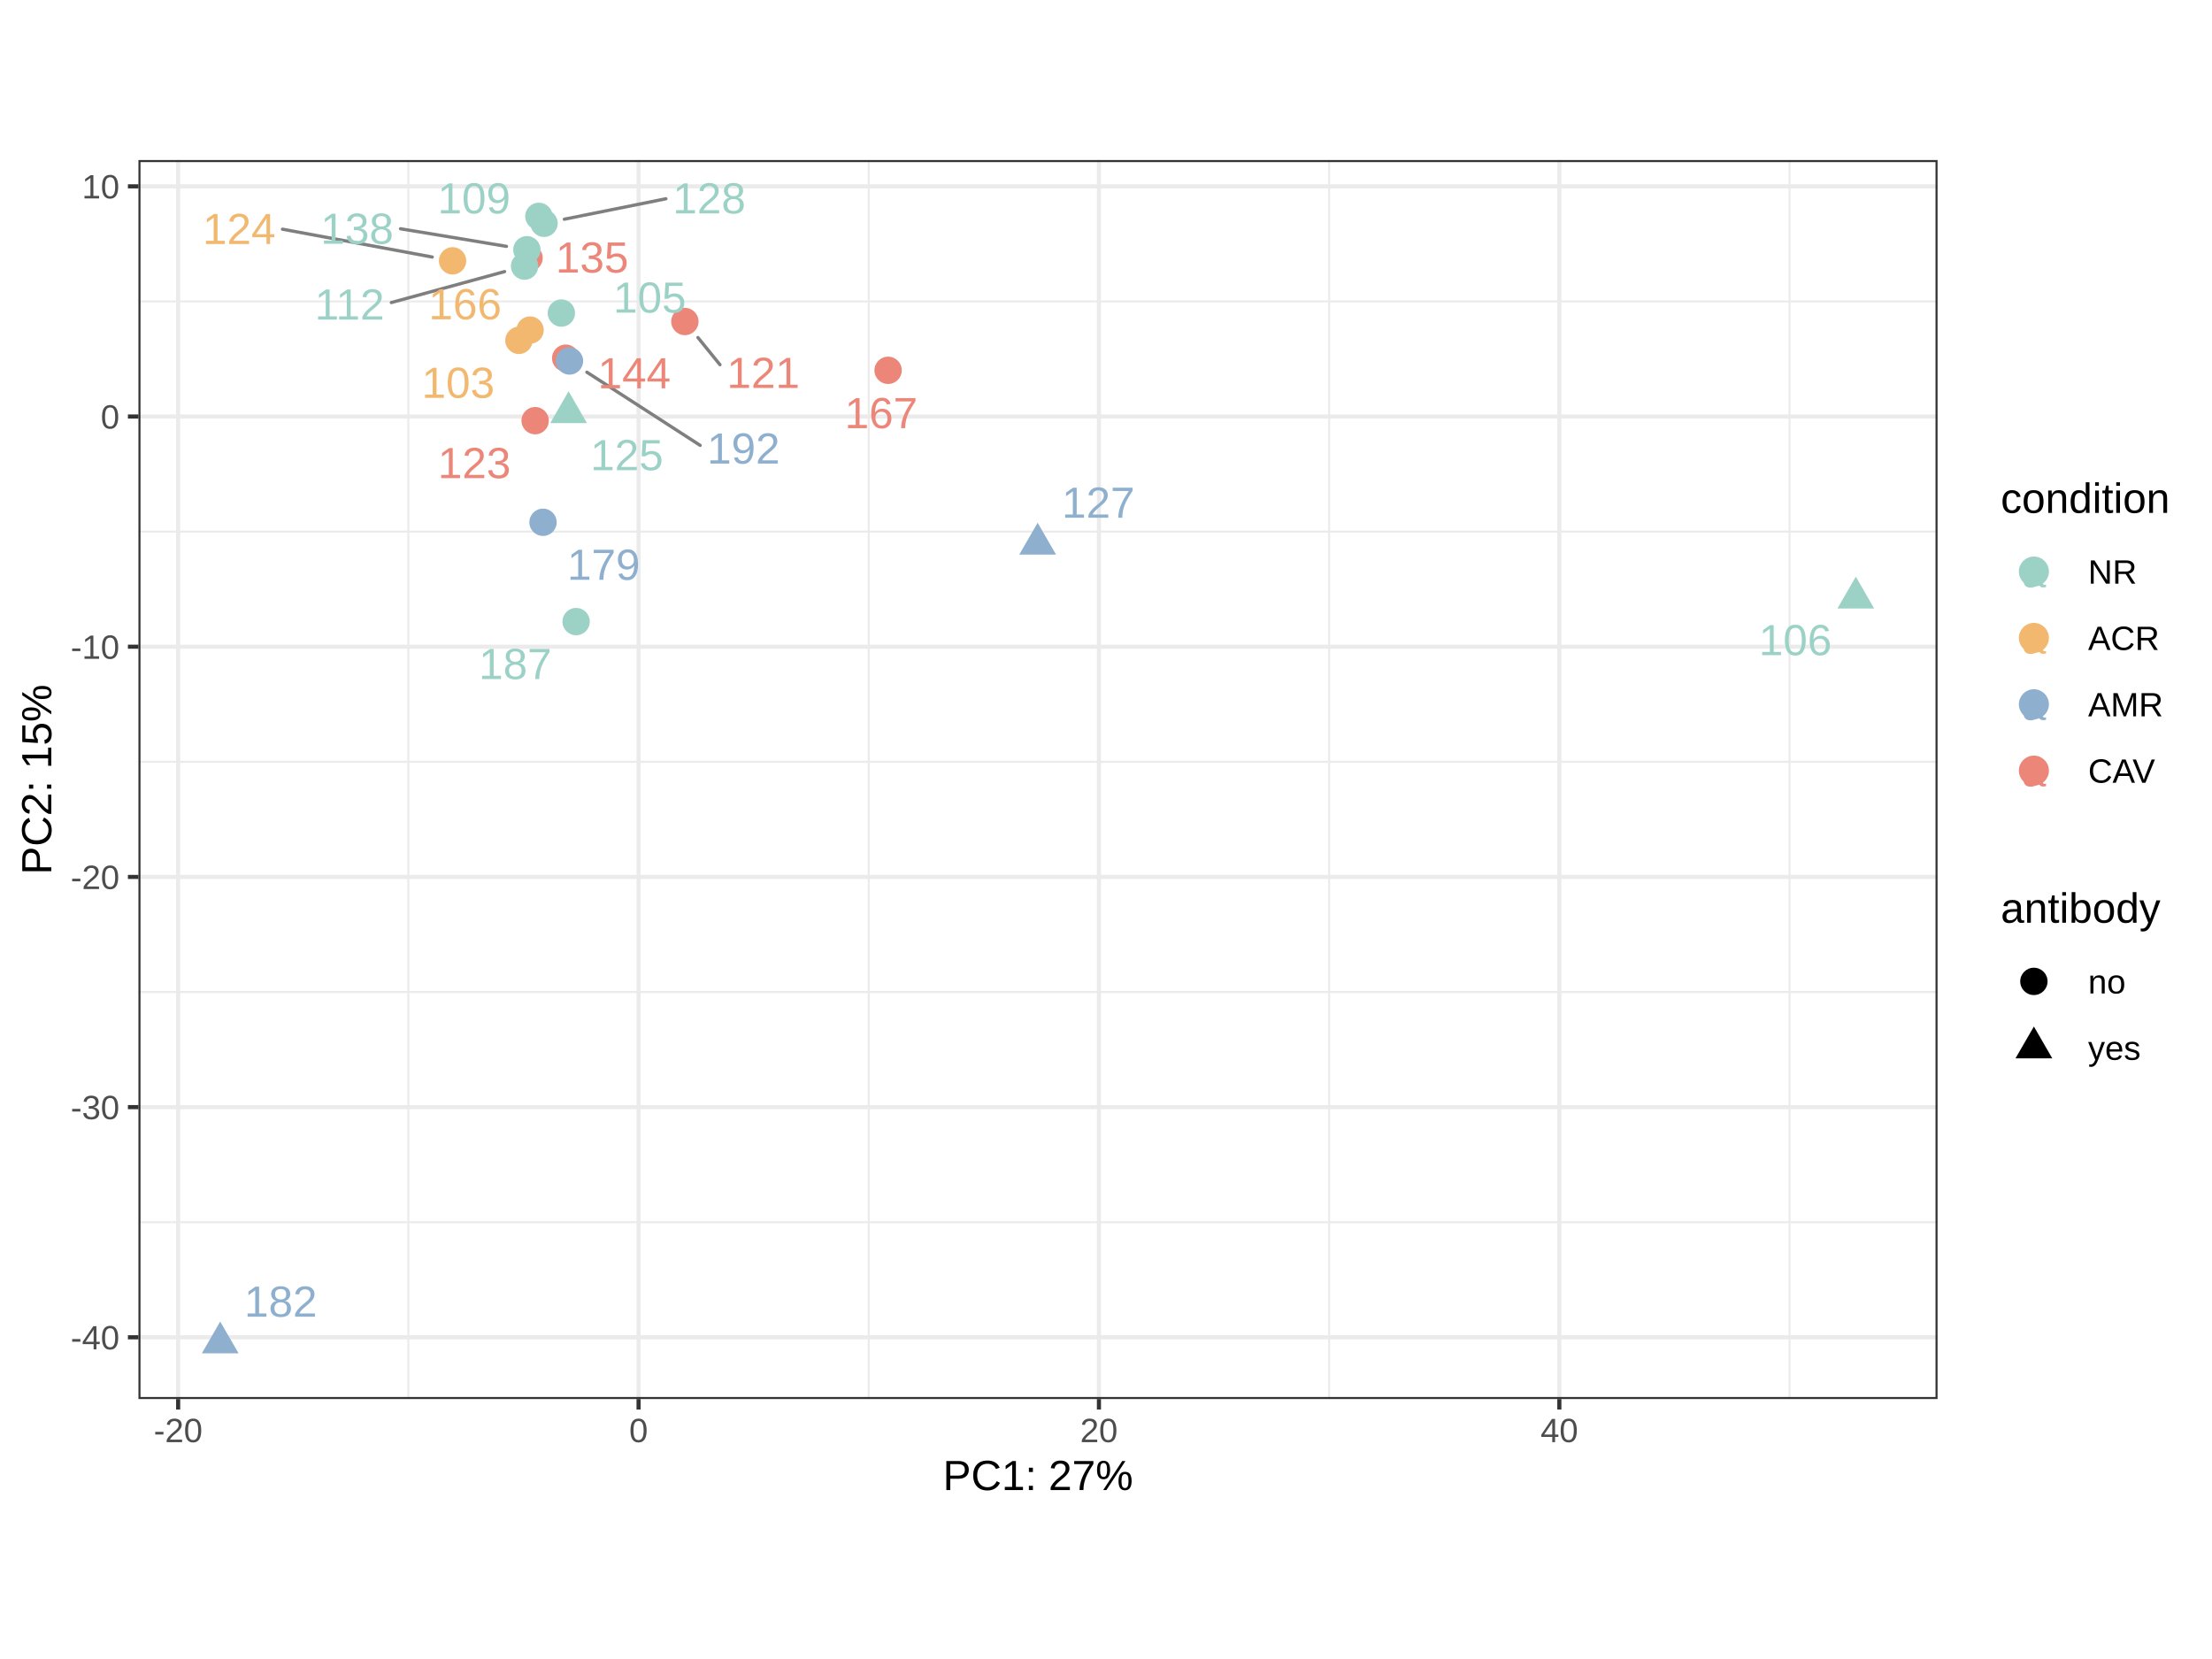
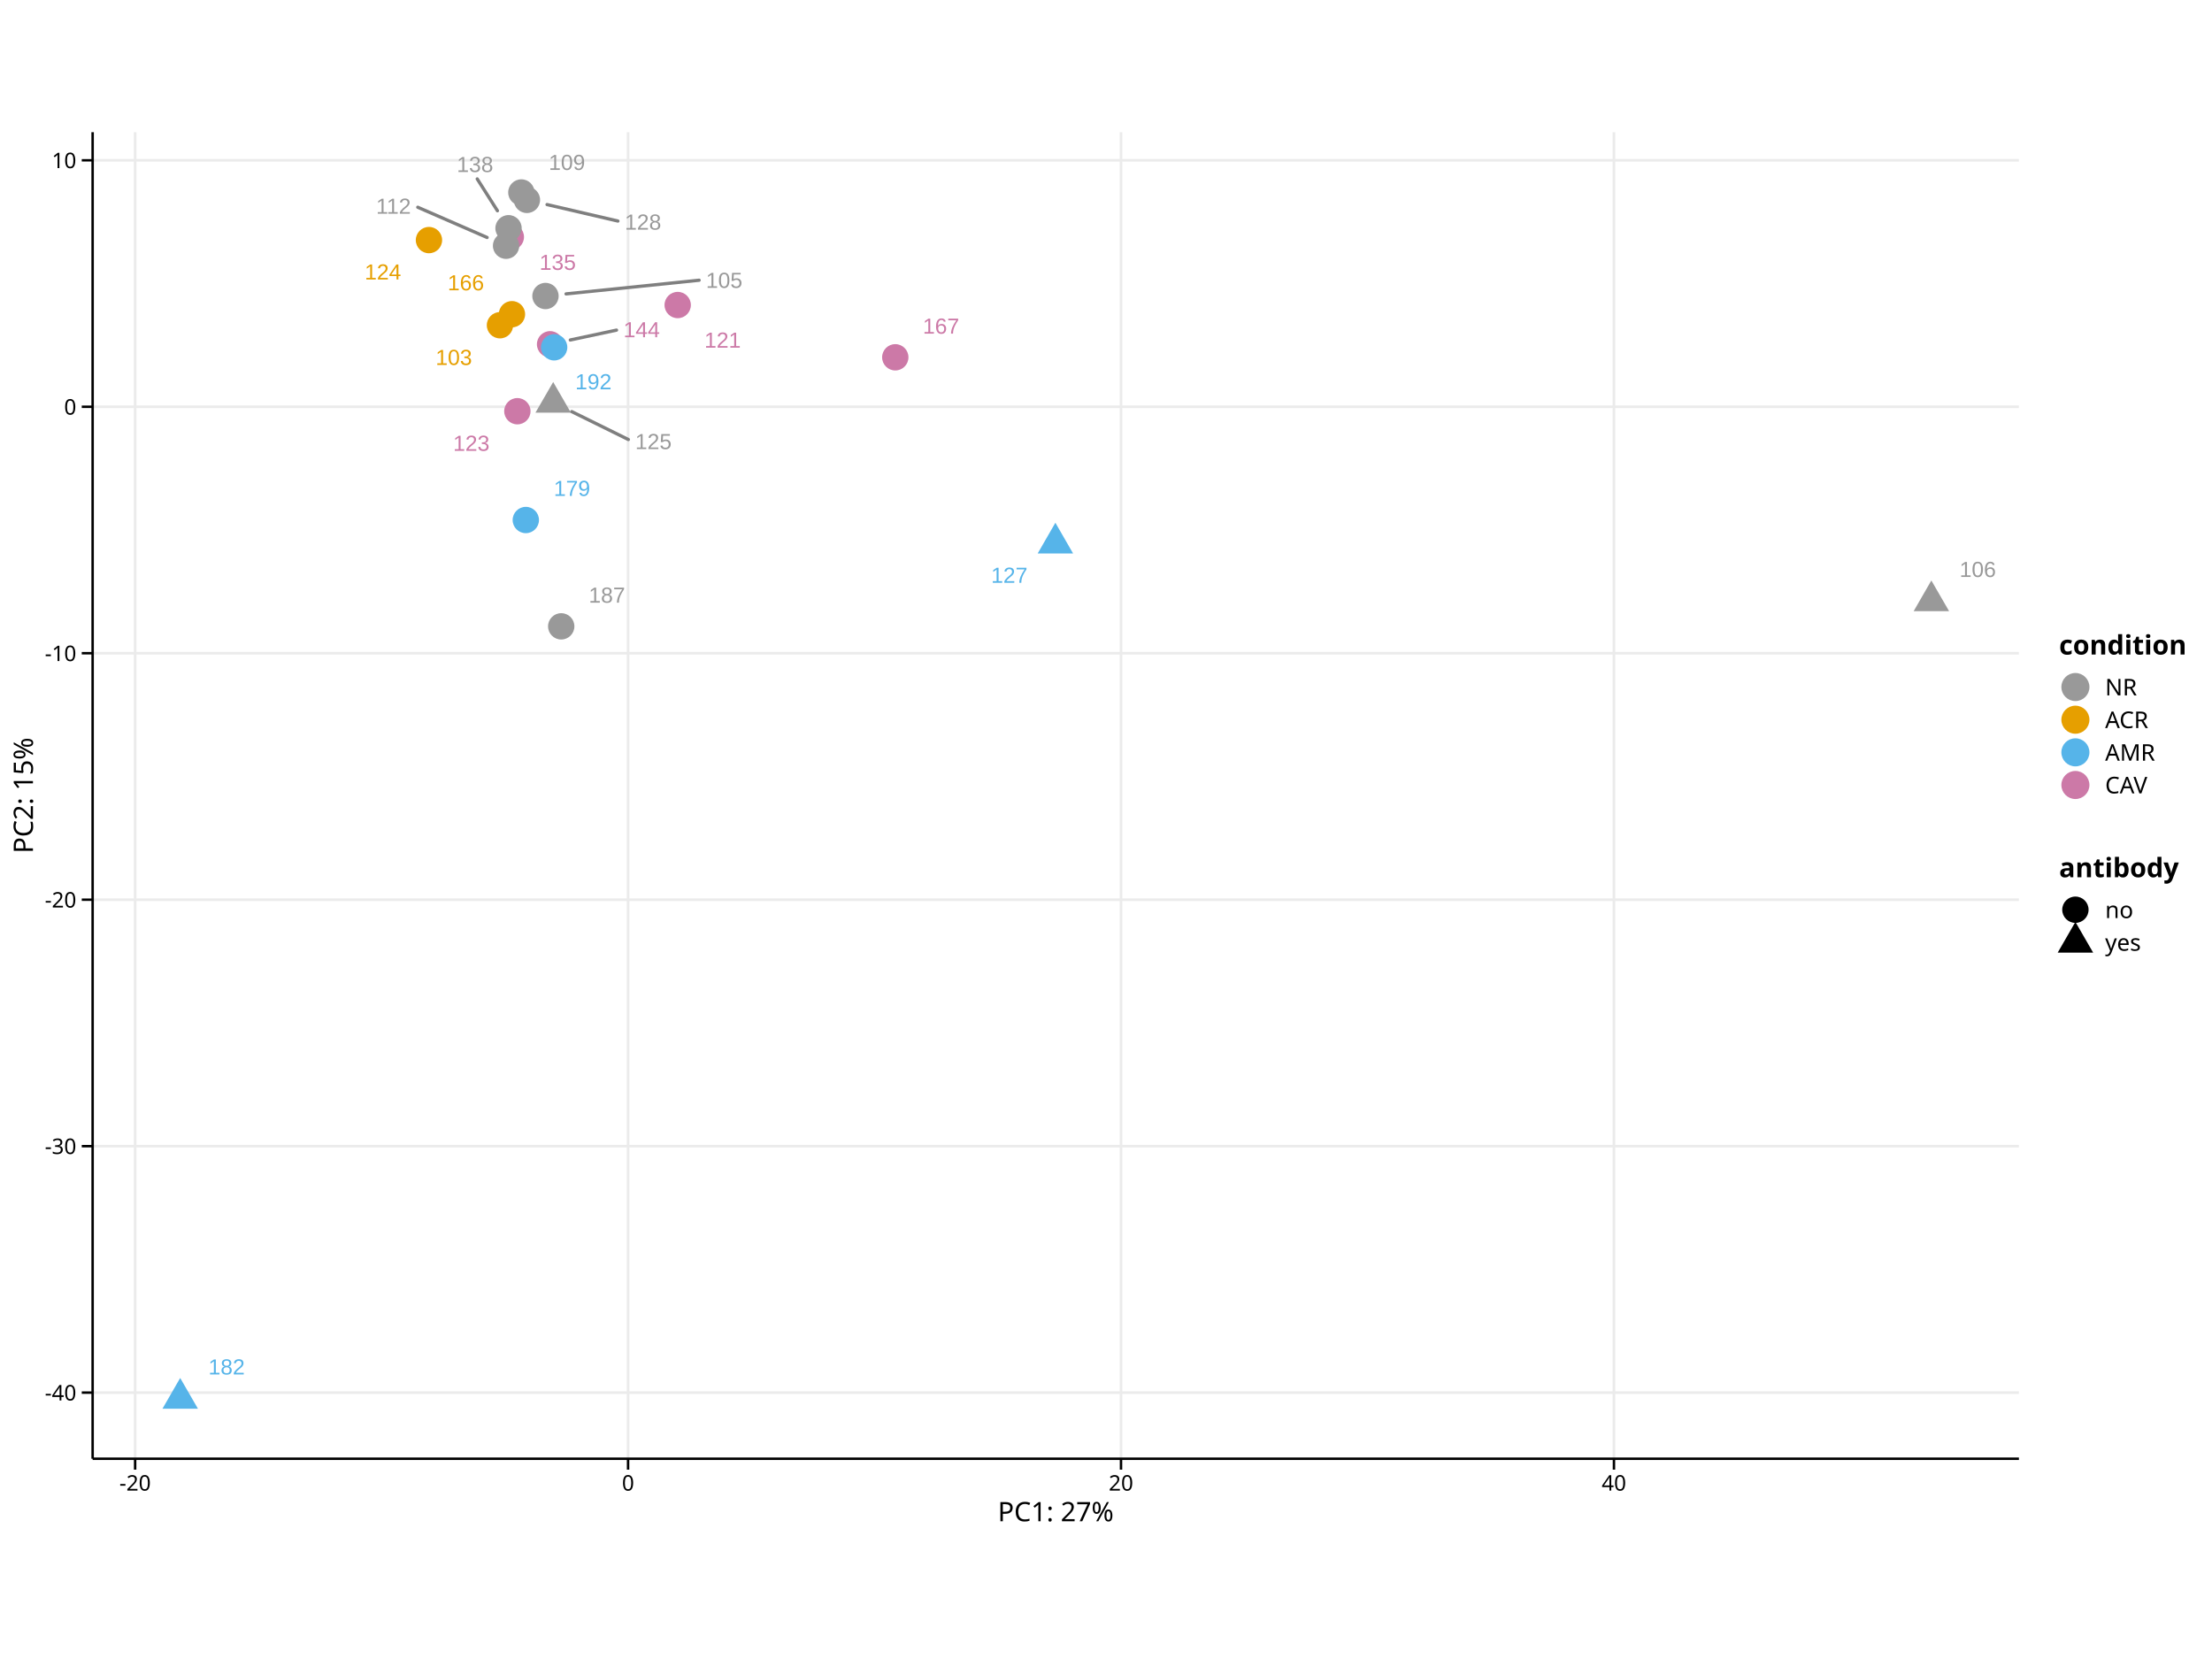
<svg xmlns="http://www.w3.org/2000/svg" width="576.00pt" height="432.00pt" viewBox="0 0 576.00 432.00">
  <g class="svglite">
    <defs>
      <style type="text/css">
    .svglite line, .svglite polyline, .svglite polygon, .svglite path, .svglite rect, .svglite circle {
      fill: none;
      stroke: #000000;
      stroke-linecap: round;
      stroke-linejoin: round;
      stroke-miterlimit: 10.00;
    }
    .svglite text {
      white-space: pre;
    }
    .svglite g.glyphgroup path {
      fill: inherit;
      stroke: none;
    }
  </style>
    </defs>
    <rect width="100%" height="100%" style="stroke: none; fill: #FFFFFF;" />
    <defs>
      <clipPath id="cpMC4wMHw1NzYuMDB8MC4wMHw0MzIuMDA=">
        <rect x="0.00" y="0.00" width="576.00" height="432.00" />
      </clipPath>
    </defs>
    <g clip-path="url(#cpMC4wMHw1NzYuMDB8MC4wMHw0MzIuMDA=)">
</g>
    <defs>
-       <clipPath id="cpMC4wMHw1NzYuMDB8MzYuMTl8Mzk1Ljgx">
-         <rect x="0.00" y="36.19" width="576.00" height="359.61" />
+       <clipPath id="cpMC4wMHw1NzYuMDB8MzAuOTN8NDAxLjA3">
+         <rect x="0.00" y="30.93" width="576.00" height="370.14" />
      </clipPath>
    </defs>
-     <g clip-path="url(#cpMC4wMHw1NzYuMDB8MzYuMTl8Mzk1Ljgx)">
-       <rect x="0.00" y="36.19" width="576.00" height="359.61" style="stroke-width: 1.07; stroke: #FFFFFF; fill: #FFFFFF;" />
+     <g clip-path="url(#cpMC4wMHw1NzYuMDB8MzAuOTN8NDAxLjA3)">
+       <rect x="0.00" y="30.93" width="576.00" height="370.14" style="stroke-width: 0.68; stroke: #FFFFFF; fill: #FFFFFF;" />
    </g>
    <g clip-path="url(#cpMC4wMHw1NzYuMDB8MC4wMHw0MzIuMDA=)">
</g>
    <defs>
-       <clipPath id="cpMzYuMDV8NTA0LjU0fDQxLjY3fDM2NC4zMQ==">
-         <rect x="36.05" y="41.67" width="468.49" height="322.64" />
+       <clipPath id="cpMjQuMTJ8NTI1LjcyfDM0LjQyfDM3OS44NQ==">
+         <rect x="24.12" y="34.42" width="501.60" height="345.44" />
      </clipPath>
    </defs>
-     <g clip-path="url(#cpMzYuMDV8NTA0LjU0fDQxLjY3fDM2NC4zMQ==)">
-       <rect x="36.05" y="41.67" width="468.49" height="322.64" style="stroke-width: 1.07; stroke: none; fill: #FFFFFF;" />
-       <polyline points="36.05,318.26 504.54,318.26 " style="stroke-width: 0.53; stroke: #EBEBEB; stroke-linecap: butt;" />
-       <polyline points="36.05,258.32 504.54,258.32 " style="stroke-width: 0.53; stroke: #EBEBEB; stroke-linecap: butt;" />
-       <polyline points="36.05,198.37 504.54,198.37 " style="stroke-width: 0.53; stroke: #EBEBEB; stroke-linecap: butt;" />
-       <polyline points="36.05,138.43 504.54,138.43 " style="stroke-width: 0.53; stroke: #EBEBEB; stroke-linecap: butt;" />
-       <polyline points="36.05,78.49 504.54,78.49 " style="stroke-width: 0.53; stroke: #EBEBEB; stroke-linecap: butt;" />
-       <polyline points="106.33,364.31 106.33,41.67 " style="stroke-width: 0.53; stroke: #EBEBEB; stroke-linecap: butt;" />
-       <polyline points="226.22,364.31 226.22,41.67 " style="stroke-width: 0.53; stroke: #EBEBEB; stroke-linecap: butt;" />
-       <polyline points="346.11,364.31 346.11,41.67 " style="stroke-width: 0.53; stroke: #EBEBEB; stroke-linecap: butt;" />
-       <polyline points="465.99,364.31 465.99,41.67 " style="stroke-width: 0.53; stroke: #EBEBEB; stroke-linecap: butt;" />
-       <polyline points="36.05,348.23 504.54,348.23 " style="stroke-width: 1.07; stroke: #EBEBEB; stroke-linecap: butt;" />
-       <polyline points="36.05,288.29 504.54,288.29 " style="stroke-width: 1.07; stroke: #EBEBEB; stroke-linecap: butt;" />
-       <polyline points="36.05,228.35 504.54,228.35 " style="stroke-width: 1.07; stroke: #EBEBEB; stroke-linecap: butt;" />
-       <polyline points="36.05,168.40 504.54,168.40 " style="stroke-width: 1.07; stroke: #EBEBEB; stroke-linecap: butt;" />
-       <polyline points="36.05,108.46 504.54,108.46 " style="stroke-width: 1.07; stroke: #EBEBEB; stroke-linecap: butt;" />
-       <polyline points="36.05,48.52 504.54,48.52 " style="stroke-width: 1.07; stroke: #EBEBEB; stroke-linecap: butt;" />
-       <polyline points="46.39,364.31 46.39,41.67 " style="stroke-width: 1.07; stroke: #EBEBEB; stroke-linecap: butt;" />
-       <polyline points="166.28,364.31 166.28,41.67 " style="stroke-width: 1.07; stroke: #EBEBEB; stroke-linecap: butt;" />
-       <polyline points="286.16,364.31 286.16,41.67 " style="stroke-width: 1.07; stroke: #EBEBEB; stroke-linecap: butt;" />
-       <polyline points="406.05,364.31 406.05,41.67 " style="stroke-width: 1.07; stroke: #EBEBEB; stroke-linecap: butt;" />
-       <circle cx="146.18" cy="81.52" r="3.56" style="stroke-width: 0.71; stroke: none; fill: #9CD2C6;" />
-       <circle cx="138.03" cy="85.95" r="3.56" style="stroke-width: 0.71; stroke: none; fill: #F2B870;" />
-       <circle cx="147.31" cy="93.27" r="3.56" style="stroke-width: 0.71; stroke: none; fill: #EC8678;" />
-       <circle cx="137.76" cy="67.16" r="3.56" style="stroke-width: 0.71; stroke: none; fill: #EC8678;" />
-       <circle cx="141.67" cy="58.15" r="3.56" style="stroke-width: 0.71; stroke: none; fill: #9CD2C6;" />
-       <circle cx="140.32" cy="56.34" r="3.56" style="stroke-width: 0.71; stroke: none; fill: #9CD2C6;" />
-       <circle cx="150.02" cy="161.86" r="3.56" style="stroke-width: 0.71; stroke: none; fill: #9CD2C6;" />
-       <polygon points="148.06,101.88 152.85,110.18 143.27,110.18 " style="stroke-width: 0.71; stroke: none; fill: #9CD2C6;" />
-       <circle cx="117.85" cy="67.92" r="3.56" style="stroke-width: 0.71; stroke: none; fill: #F2B870;" />
-       <circle cx="135.12" cy="88.63" r="3.56" style="stroke-width: 0.71; stroke: none; fill: #F2B870;" />
-       <circle cx="139.35" cy="109.54" r="3.56" style="stroke-width: 0.71; stroke: none; fill: #EC8678;" />
-       <circle cx="148.29" cy="94.00" r="3.56" style="stroke-width: 0.71; stroke: none; fill: #8EB0CE;" />
-       <circle cx="231.26" cy="96.43" r="3.56" style="stroke-width: 0.71; stroke: none; fill: #EC8678;" />
-       <circle cx="178.34" cy="83.72" r="3.56" style="stroke-width: 0.71; stroke: none; fill: #EC8678;" />
-       <polygon points="57.34,344.12 62.13,352.41 52.56,352.41 " style="stroke-width: 0.71; stroke: none; fill: #8EB0CE;" />
-       <circle cx="141.40" cy="136.00" r="3.56" style="stroke-width: 0.71; stroke: none; fill: #8EB0CE;" />
-       <circle cx="136.60" cy="69.30" r="3.56" style="stroke-width: 0.71; stroke: none; fill: #9CD2C6;" />
-       <polygon points="483.25,150.15 488.03,158.45 478.46,158.45 " style="stroke-width: 0.71; stroke: none; fill: #9CD2C6;" />
-       <circle cx="137.20" cy="65.03" r="3.56" style="stroke-width: 0.71; stroke: none; fill: #9CD2C6;" />
-       <polygon points="270.20,136.12 274.99,144.41 265.41,144.41 " style="stroke-width: 0.71; stroke: none; fill: #8EB0CE;" />
-       <line x1="173.40" y1="51.76" x2="146.95" y2="57.08" style="stroke-width: 0.85; stroke: #7F7F7F;" />
-       <line x1="73.56" y1="59.68" x2="112.55" y2="66.93" style="stroke-width: 0.85; stroke: #7F7F7F;" />
-       <line x1="182.32" y1="115.97" x2="152.82" y2="96.92" style="stroke-width: 0.85; stroke: #7F7F7F;" />
-       <line x1="187.48" y1="94.97" x2="181.74" y2="87.90" style="stroke-width: 0.85; stroke: #7F7F7F;" />
-       <line x1="101.91" y1="78.78" x2="131.40" y2="70.72" style="stroke-width: 0.85; stroke: #7F7F7F;" />
-       <line x1="104.29" y1="59.57" x2="131.88" y2="64.15" style="stroke-width: 0.85; stroke: #7F7F7F;" />
-       <text x="169.19" y="81.41" text-anchor="middle" style="font-size: 11.38px;fill: #9CD2C6; font-family: &quot;Arial&quot;;" textLength="18.98px" lengthAdjust="spacingAndGlyphs">105</text>
-       <text x="121.12" y="83.15" text-anchor="middle" style="font-size: 11.38px;fill: #F2B870; font-family: &quot;Arial&quot;;" textLength="18.98px" lengthAdjust="spacingAndGlyphs">166</text>
-       <text x="165.16" y="101.12" text-anchor="middle" style="font-size: 11.38px;fill: #EC8678; font-family: &quot;Arial&quot;;" textLength="18.98px" lengthAdjust="spacingAndGlyphs">144</text>
-       <text x="154.18" y="70.98" text-anchor="middle" style="font-size: 11.38px;fill: #EC8678; font-family: &quot;Arial&quot;;" textLength="18.98px" lengthAdjust="spacingAndGlyphs">135</text>
-       <text x="184.69" y="55.58" text-anchor="middle" style="font-size: 11.38px;fill: #9CD2C6; font-family: &quot;Arial&quot;;" textLength="18.98px" lengthAdjust="spacingAndGlyphs">128</text>
-       <text x="123.45" y="55.58" text-anchor="middle" style="font-size: 11.38px;fill: #9CD2C6; font-family: &quot;Arial&quot;;" textLength="18.98px" lengthAdjust="spacingAndGlyphs">109</text>
-       <text x="134.18" y="176.82" text-anchor="middle" style="font-size: 11.38px;fill: #9CD2C6; font-family: &quot;Arial&quot;;" textLength="18.98px" lengthAdjust="spacingAndGlyphs">187</text>
-       <text x="163.24" y="122.44" text-anchor="middle" style="font-size: 11.38px;fill: #9CD2C6; font-family: &quot;Arial&quot;;" textLength="18.98px" lengthAdjust="spacingAndGlyphs">125</text>
-       <text x="62.27" y="63.55" text-anchor="middle" style="font-size: 11.38px;fill: #F2B870; font-family: &quot;Arial&quot;;" textLength="18.98px" lengthAdjust="spacingAndGlyphs">124</text>
-       <text x="119.31" y="103.60" text-anchor="middle" style="font-size: 11.38px;fill: #F2B870; font-family: &quot;Arial&quot;;" textLength="18.98px" lengthAdjust="spacingAndGlyphs">103</text>
-       <text x="123.52" y="124.51" text-anchor="middle" style="font-size: 11.38px;fill: #EC8678; font-family: &quot;Arial&quot;;" textLength="18.98px" lengthAdjust="spacingAndGlyphs">123</text>
-       <text x="193.62" y="120.72" text-anchor="middle" style="font-size: 11.38px;fill: #8EB0CE; font-family: &quot;Arial&quot;;" textLength="18.98px" lengthAdjust="spacingAndGlyphs">192</text>
-       <text x="229.46" y="111.50" text-anchor="middle" style="font-size: 11.38px;fill: #EC8678; font-family: &quot;Arial&quot;;" textLength="18.98px" lengthAdjust="spacingAndGlyphs">167</text>
-       <text x="198.77" y="101.03" text-anchor="middle" style="font-size: 11.38px;fill: #EC8678; font-family: &quot;Arial&quot;;" textLength="18.98px" lengthAdjust="spacingAndGlyphs">121</text>
-       <text x="73.10" y="342.87" text-anchor="middle" style="font-size: 11.38px;fill: #8EB0CE; font-family: &quot;Arial&quot;;" textLength="18.98px" lengthAdjust="spacingAndGlyphs">182</text>
-       <text x="157.20" y="150.98" text-anchor="middle" style="font-size: 11.38px;fill: #8EB0CE; font-family: &quot;Arial&quot;;" textLength="18.98px" lengthAdjust="spacingAndGlyphs">179</text>
-       <text x="91.04" y="83.22" text-anchor="middle" style="font-size: 11.38px;fill: #9CD2C6; font-family: &quot;Arial&quot;;" textLength="18.14px" lengthAdjust="spacingAndGlyphs">112</text>
-       <text x="467.50" y="170.61" text-anchor="middle" style="font-size: 11.38px;fill: #9CD2C6; font-family: &quot;Arial&quot;;" textLength="18.98px" lengthAdjust="spacingAndGlyphs">106</text>
-       <text x="93.00" y="63.48" text-anchor="middle" style="font-size: 11.38px;fill: #9CD2C6; font-family: &quot;Arial&quot;;" textLength="18.98px" lengthAdjust="spacingAndGlyphs">138</text>
-       <text x="286.00" y="134.82" text-anchor="middle" style="font-size: 11.38px;fill: #8EB0CE; font-family: &quot;Arial&quot;;" textLength="18.98px" lengthAdjust="spacingAndGlyphs">127</text>
-       <rect x="36.05" y="41.67" width="468.49" height="322.64" style="stroke-width: 1.07; stroke: #333333;" />
+     <g clip-path="url(#cpMjQuMTJ8NTI1LjcyfDM0LjQyfDM3OS44NQ==)">
+       <rect x="24.12" y="34.42" width="501.60" height="345.44" style="stroke-width: 0.68; stroke: none; fill: #FFFFFF;" />
+       <polyline points="24.12,362.64 525.72,362.64 " style="stroke-width: 0.68; stroke: #EBEBEB; stroke-linecap: butt;" />
+       <polyline points="24.12,298.46 525.72,298.46 " style="stroke-width: 0.68; stroke: #EBEBEB; stroke-linecap: butt;" />
+       <polyline points="24.12,234.28 525.72,234.28 " style="stroke-width: 0.68; stroke: #EBEBEB; stroke-linecap: butt;" />
+       <polyline points="24.12,170.10 525.72,170.10 " style="stroke-width: 0.68; stroke: #EBEBEB; stroke-linecap: butt;" />
+       <polyline points="24.12,105.92 525.72,105.92 " style="stroke-width: 0.68; stroke: #EBEBEB; stroke-linecap: butt;" />
+       <polyline points="24.12,41.74 525.72,41.74 " style="stroke-width: 0.68; stroke: #EBEBEB; stroke-linecap: butt;" />
+       <polyline points="35.19,379.85 35.19,34.42 " style="stroke-width: 0.68; stroke: #EBEBEB; stroke-linecap: butt;" />
+       <polyline points="163.55,379.85 163.55,34.42 " style="stroke-width: 0.68; stroke: #EBEBEB; stroke-linecap: butt;" />
+       <polyline points="291.91,379.85 291.91,34.42 " style="stroke-width: 0.68; stroke: #EBEBEB; stroke-linecap: butt;" />
+       <polyline points="420.27,379.85 420.27,34.42 " style="stroke-width: 0.68; stroke: #EBEBEB; stroke-linecap: butt;" />
+       <circle cx="142.04" cy="77.08" r="3.43" style="stroke-width: 0.45; stroke: none; fill: #999999;" />
+       <circle cx="133.31" cy="81.82" r="3.43" style="stroke-width: 0.45; stroke: none; fill: #E69F00;" />
+       <circle cx="143.24" cy="89.65" r="3.43" style="stroke-width: 0.45; stroke: none; fill: #CC79A7;" />
+       <circle cx="133.02" cy="61.71" r="3.43" style="stroke-width: 0.45; stroke: none; fill: #CC79A7;" />
+       <circle cx="137.21" cy="52.05" r="3.43" style="stroke-width: 0.45; stroke: none; fill: #999999;" />
+       <circle cx="135.76" cy="50.12" r="3.43" style="stroke-width: 0.45; stroke: none; fill: #999999;" />
+       <circle cx="146.14" cy="163.10" r="3.43" style="stroke-width: 0.45; stroke: none; fill: #999999;" />
+       <polygon points="144.05,99.47 148.66,107.46 139.43,107.46 " style="stroke-width: 0.45; stroke: none; fill: #999999;" />
+       <circle cx="111.70" cy="62.52" r="3.43" style="stroke-width: 0.45; stroke: none; fill: #E69F00;" />
+       <circle cx="130.19" cy="84.69" r="3.43" style="stroke-width: 0.45; stroke: none; fill: #E69F00;" />
+       <circle cx="134.72" cy="107.08" r="3.43" style="stroke-width: 0.45; stroke: none; fill: #CC79A7;" />
+       <circle cx="144.30" cy="90.44" r="3.43" style="stroke-width: 0.45; stroke: none; fill: #56B4E9;" />
+       <circle cx="233.13" cy="93.04" r="3.43" style="stroke-width: 0.45; stroke: none; fill: #CC79A7;" />
+       <circle cx="176.47" cy="79.43" r="3.43" style="stroke-width: 0.45; stroke: none; fill: #CC79A7;" />
+       <polygon points="46.92,358.82 51.54,366.82 42.31,366.82 " style="stroke-width: 0.45; stroke: none; fill: #56B4E9;" />
+       <circle cx="136.92" cy="135.41" r="3.43" style="stroke-width: 0.45; stroke: none; fill: #56B4E9;" />
+       <circle cx="131.78" cy="63.99" r="3.43" style="stroke-width: 0.45; stroke: none; fill: #999999;" />
+       <polygon points="502.92,151.15 507.54,159.15 498.31,159.15 " style="stroke-width: 0.45; stroke: none; fill: #999999;" />
+       <circle cx="132.42" cy="59.43" r="3.43" style="stroke-width: 0.45; stroke: none; fill: #999999;" />
+       <polygon points="274.82,136.12 279.43,144.12 270.21,144.12 " style="stroke-width: 0.45; stroke: none; fill: #56B4E9;" />
+       <line x1="182.05" y1="72.97" x2="147.40" y2="76.53" style="stroke-width: 0.85; stroke: #7F7F7F;" />
+       <line x1="160.54" y1="85.96" x2="148.51" y2="88.53" style="stroke-width: 0.85; stroke: #7F7F7F;" />
+       <line x1="160.90" y1="57.56" x2="142.45" y2="53.27" style="stroke-width: 0.85; stroke: #7F7F7F;" />
+       <line x1="163.62" y1="114.45" x2="148.88" y2="107.18" style="stroke-width: 0.85; stroke: #7F7F7F;" />
+       <line x1="108.79" y1="53.97" x2="126.84" y2="61.84" style="stroke-width: 0.85; stroke: #7F7F7F;" />
+       <line x1="124.27" y1="46.59" x2="129.53" y2="54.88" style="stroke-width: 0.85; stroke: #7F7F7F;" />
+       <text x="188.58" y="74.96" text-anchor="middle" style="font-size: 5.69px;fill: #999999; font-family: &quot;Arial&quot;;" textLength="9.47px" lengthAdjust="spacingAndGlyphs">105</text>
+       <text x="121.31" y="75.59" text-anchor="middle" style="font-size: 5.69px;fill: #E69F00; font-family: &quot;Arial&quot;;" textLength="9.47px" lengthAdjust="spacingAndGlyphs">166</text>
+       <text x="167.08" y="87.81" text-anchor="middle" style="font-size: 5.69px;fill: #CC79A7; font-family: &quot;Arial&quot;;" textLength="9.47px" lengthAdjust="spacingAndGlyphs">144</text>
+       <text x="145.22" y="70.27" text-anchor="middle" style="font-size: 5.69px;fill: #CC79A7; font-family: &quot;Arial&quot;;" textLength="9.47px" lengthAdjust="spacingAndGlyphs">135</text>
+       <text x="167.43" y="59.79" text-anchor="middle" style="font-size: 5.69px;fill: #999999; font-family: &quot;Arial&quot;;" textLength="9.47px" lengthAdjust="spacingAndGlyphs">128</text>
+       <text x="147.63" y="44.25" text-anchor="middle" style="font-size: 5.69px;fill: #999999; font-family: &quot;Arial&quot;;" textLength="9.47px" lengthAdjust="spacingAndGlyphs">109</text>
+       <text x="158.05" y="156.93" text-anchor="middle" style="font-size: 5.69px;fill: #999999; font-family: &quot;Arial&quot;;" textLength="9.47px" lengthAdjust="spacingAndGlyphs">187</text>
+       <text x="170.15" y="116.94" text-anchor="middle" style="font-size: 5.69px;fill: #999999; font-family: &quot;Arial&quot;;" textLength="9.47px" lengthAdjust="spacingAndGlyphs">125</text>
+       <text x="99.71" y="72.78" text-anchor="middle" style="font-size: 5.69px;fill: #E69F00; font-family: &quot;Arial&quot;;" textLength="9.47px" lengthAdjust="spacingAndGlyphs">124</text>
+       <text x="118.18" y="95.03" text-anchor="middle" style="font-size: 5.69px;fill: #E69F00; font-family: &quot;Arial&quot;;" textLength="9.47px" lengthAdjust="spacingAndGlyphs">103</text>
+       <text x="122.74" y="117.39" text-anchor="middle" style="font-size: 5.69px;fill: #CC79A7; font-family: &quot;Arial&quot;;" textLength="9.47px" lengthAdjust="spacingAndGlyphs">123</text>
+       <text x="154.53" y="101.37" text-anchor="middle" style="font-size: 5.69px;fill: #56B4E9; font-family: &quot;Arial&quot;;" textLength="9.47px" lengthAdjust="spacingAndGlyphs">192</text>
+       <text x="245.05" y="86.88" text-anchor="middle" style="font-size: 5.69px;fill: #CC79A7; font-family: &quot;Arial&quot;;" textLength="9.47px" lengthAdjust="spacingAndGlyphs">167</text>
+       <text x="188.17" y="90.53" text-anchor="middle" style="font-size: 5.69px;fill: #CC79A7; font-family: &quot;Arial&quot;;" textLength="9.47px" lengthAdjust="spacingAndGlyphs">121</text>
+       <text x="59.01" y="357.90" text-anchor="middle" style="font-size: 5.69px;fill: #56B4E9; font-family: &quot;Arial&quot;;" textLength="9.47px" lengthAdjust="spacingAndGlyphs">182</text>
+       <text x="148.95" y="129.13" text-anchor="middle" style="font-size: 5.69px;fill: #56B4E9; font-family: &quot;Arial&quot;;" textLength="9.47px" lengthAdjust="spacingAndGlyphs">179</text>
+       <text x="102.47" y="55.65" text-anchor="middle" style="font-size: 5.69px;fill: #999999; font-family: &quot;Arial&quot;;" textLength="9.05px" lengthAdjust="spacingAndGlyphs">112</text>
+       <text x="515.00" y="150.24" text-anchor="middle" style="font-size: 5.69px;fill: #999999; font-family: &quot;Arial&quot;;" textLength="9.47px" lengthAdjust="spacingAndGlyphs">106</text>
+       <text x="123.70" y="44.79" text-anchor="middle" style="font-size: 5.69px;fill: #999999; font-family: &quot;Arial&quot;;" textLength="9.47px" lengthAdjust="spacingAndGlyphs">138</text>
+       <text x="262.83" y="151.75" text-anchor="middle" style="font-size: 5.69px;fill: #56B4E9; font-family: &quot;Arial&quot;;" textLength="9.47px" lengthAdjust="spacingAndGlyphs">127</text>
    </g>
    <g clip-path="url(#cpMC4wMHw1NzYuMDB8MC4wMHw0MzIuMDA=)">
-       <text x="31.12" y="351.38" text-anchor="end" style="font-size: 8.80px;fill: #4D4D4D; font-family: &quot;Arial&quot;;" textLength="12.70px" lengthAdjust="spacingAndGlyphs">-40</text>
-       <text x="31.12" y="291.44" text-anchor="end" style="font-size: 8.80px;fill: #4D4D4D; font-family: &quot;Arial&quot;;" textLength="12.70px" lengthAdjust="spacingAndGlyphs">-30</text>
-       <text x="31.12" y="231.50" text-anchor="end" style="font-size: 8.80px;fill: #4D4D4D; font-family: &quot;Arial&quot;;" textLength="12.70px" lengthAdjust="spacingAndGlyphs">-20</text>
-       <text x="31.12" y="171.55" text-anchor="end" style="font-size: 8.80px;fill: #4D4D4D; font-family: &quot;Arial&quot;;" textLength="12.70px" lengthAdjust="spacingAndGlyphs">-10</text>
-       <text x="31.12" y="111.61" text-anchor="end" style="font-size: 8.80px;fill: #4D4D4D; font-family: &quot;Arial&quot;;" textLength="4.89px" lengthAdjust="spacingAndGlyphs">0</text>
-       <text x="31.12" y="51.67" text-anchor="end" style="font-size: 8.80px;fill: #4D4D4D; font-family: &quot;Arial&quot;;" textLength="9.78px" lengthAdjust="spacingAndGlyphs">10</text>
-       <polyline points="33.31,348.23 36.05,348.23 " style="stroke-width: 1.07; stroke: #333333; stroke-linecap: butt;" />
-       <polyline points="33.31,288.29 36.05,288.29 " style="stroke-width: 1.07; stroke: #333333; stroke-linecap: butt;" />
-       <polyline points="33.31,228.35 36.05,228.35 " style="stroke-width: 1.07; stroke: #333333; stroke-linecap: butt;" />
-       <polyline points="33.31,168.40 36.05,168.40 " style="stroke-width: 1.07; stroke: #333333; stroke-linecap: butt;" />
-       <polyline points="33.31,108.46 36.05,108.46 " style="stroke-width: 1.07; stroke: #333333; stroke-linecap: butt;" />
-       <polyline points="33.31,48.52 36.05,48.52 " style="stroke-width: 1.07; stroke: #333333; stroke-linecap: butt;" />
-       <polyline points="46.39,367.05 46.39,364.31 " style="stroke-width: 1.07; stroke: #333333; stroke-linecap: butt;" />
-       <polyline points="166.28,367.05 166.28,364.31 " style="stroke-width: 1.07; stroke: #333333; stroke-linecap: butt;" />
-       <polyline points="286.16,367.05 286.16,364.31 " style="stroke-width: 1.07; stroke: #333333; stroke-linecap: butt;" />
-       <polyline points="406.05,367.05 406.05,364.31 " style="stroke-width: 1.07; stroke: #333333; stroke-linecap: butt;" />
-       <text x="46.39" y="375.54" text-anchor="middle" style="font-size: 8.80px;fill: #4D4D4D; font-family: &quot;Arial&quot;;" textLength="12.70px" lengthAdjust="spacingAndGlyphs">-20</text>
-       <text x="166.28" y="375.54" text-anchor="middle" style="font-size: 8.80px;fill: #4D4D4D; font-family: &quot;Arial&quot;;" textLength="4.89px" lengthAdjust="spacingAndGlyphs">0</text>
-       <text x="286.16" y="375.54" text-anchor="middle" style="font-size: 8.80px;fill: #4D4D4D; font-family: &quot;Arial&quot;;" textLength="9.78px" lengthAdjust="spacingAndGlyphs">20</text>
-       <text x="406.05" y="375.54" text-anchor="middle" style="font-size: 8.80px;fill: #4D4D4D; font-family: &quot;Arial&quot;;" textLength="9.78px" lengthAdjust="spacingAndGlyphs">40</text>
-       <text x="270.29" y="388.01" text-anchor="middle" style="font-size: 11.00px; font-family: &quot;Arial&quot;;" textLength="49.56px" lengthAdjust="spacingAndGlyphs">PC1: 27%</text>
-       <text transform="translate(13.36,202.99) rotate(-90)" text-anchor="middle" style="font-size: 11.00px; font-family: &quot;Arial&quot;;" textLength="49.56px" lengthAdjust="spacingAndGlyphs">PC2: 15%</text>
-       <rect x="515.50" y="119.04" width="55.02" height="95.75" style="stroke-width: 1.07; stroke: none; fill: #FFFFFF;" />
-       <text x="520.98" y="133.55" style="font-size: 11.00px; font-family: &quot;Arial&quot;;" textLength="44.06px" lengthAdjust="spacingAndGlyphs">condition</text>
-       <rect x="520.98" y="140.19" width="17.28" height="17.28" style="stroke-width: 1.07; stroke: none; fill: #FFFFFF;" />
-       <circle cx="529.62" cy="148.83" r="3.56" style="stroke-width: 0.71; stroke: #9CD2C6; fill: #9CD2C6;" />
-       <text x="529.62" y="152.90" text-anchor="middle" style="font-size: 11.38px;fill: #9CD2C6; font-family: &quot;Arial&quot;;" textLength="6.33px" lengthAdjust="spacingAndGlyphs">a</text>
-       <rect x="520.98" y="157.47" width="17.28" height="17.28" style="stroke-width: 1.07; stroke: none; fill: #FFFFFF;" />
-       <circle cx="529.62" cy="166.11" r="3.56" style="stroke-width: 0.71; stroke: #F2B870; fill: #F2B870;" />
-       <text x="529.62" y="170.18" text-anchor="middle" style="font-size: 11.38px;fill: #F2B870; font-family: &quot;Arial&quot;;" textLength="6.33px" lengthAdjust="spacingAndGlyphs">a</text>
-       <rect x="520.98" y="174.75" width="17.28" height="17.28" style="stroke-width: 1.07; stroke: none; fill: #FFFFFF;" />
-       <circle cx="529.62" cy="183.39" r="3.56" style="stroke-width: 0.71; stroke: #8EB0CE; fill: #8EB0CE;" />
-       <text x="529.62" y="187.46" text-anchor="middle" style="font-size: 11.38px;fill: #8EB0CE; font-family: &quot;Arial&quot;;" textLength="6.33px" lengthAdjust="spacingAndGlyphs">a</text>
-       <rect x="520.98" y="192.03" width="17.28" height="17.28" style="stroke-width: 1.07; stroke: none; fill: #FFFFFF;" />
-       <circle cx="529.62" cy="200.67" r="3.56" style="stroke-width: 0.71; stroke: #EC8678; fill: #EC8678;" />
-       <text x="529.62" y="204.74" text-anchor="middle" style="font-size: 11.38px;fill: #EC8678; font-family: &quot;Arial&quot;;" textLength="6.33px" lengthAdjust="spacingAndGlyphs">a</text>
-       <text x="543.74" y="151.98" style="font-size: 8.80px; font-family: &quot;Arial&quot;;" textLength="12.72px" lengthAdjust="spacingAndGlyphs">NR</text>
-       <text x="543.74" y="169.26" style="font-size: 8.80px; font-family: &quot;Arial&quot;;" textLength="18.59px" lengthAdjust="spacingAndGlyphs">ACR</text>
-       <text x="543.74" y="186.54" style="font-size: 8.80px; font-family: &quot;Arial&quot;;" textLength="19.56px" lengthAdjust="spacingAndGlyphs">AMR</text>
-       <text x="543.74" y="203.82" style="font-size: 8.80px; font-family: &quot;Arial&quot;;" textLength="17.45px" lengthAdjust="spacingAndGlyphs">CAV</text>
-       <rect x="515.50" y="225.75" width="52.58" height="61.19" style="stroke-width: 1.07; stroke: none; fill: #FFFFFF;" />
-       <text x="520.98" y="240.27" style="font-size: 11.00px; font-family: &quot;Arial&quot;;" textLength="41.62px" lengthAdjust="spacingAndGlyphs">antibody</text>
-       <rect x="520.98" y="246.91" width="17.28" height="17.28" style="stroke-width: 1.07; stroke: none; fill: #FFFFFF;" />
-       <circle cx="529.62" cy="255.55" r="3.56" style="stroke-width: 0.71; stroke: none; fill: #000000;" />
-       <rect x="520.98" y="264.19" width="17.28" height="17.28" style="stroke-width: 1.07; stroke: none; fill: #FFFFFF;" />
-       <polygon points="529.62,267.30 534.41,275.59 524.83,275.59 " style="stroke-width: 0.71; stroke: none; fill: #000000;" />
-       <text x="543.74" y="258.70" style="font-size: 8.80px; font-family: &quot;Arial&quot;;" textLength="9.78px" lengthAdjust="spacingAndGlyphs">no</text>
-       <text x="543.74" y="275.98" style="font-size: 8.80px; font-family: &quot;Arial&quot;;" textLength="13.70px" lengthAdjust="spacingAndGlyphs">yes</text>
+       <polyline points="24.12,379.85 24.12,34.42 " style="stroke-width: 0.64; stroke-linecap: butt;" />
+       <text x="19.89" y="364.67" text-anchor="end" style="font-size: 5.60px; font-family: &quot;Tahoma&quot;;" textLength="8.12px" lengthAdjust="spacingAndGlyphs">-40</text>
+       <text x="19.89" y="300.49" text-anchor="end" style="font-size: 5.60px; font-family: &quot;Tahoma&quot;;" textLength="8.12px" lengthAdjust="spacingAndGlyphs">-30</text>
+       <text x="19.89" y="236.32" text-anchor="end" style="font-size: 5.60px; font-family: &quot;Tahoma&quot;;" textLength="8.12px" lengthAdjust="spacingAndGlyphs">-20</text>
+       <text x="19.89" y="172.14" text-anchor="end" style="font-size: 5.60px; font-family: &quot;Tahoma&quot;;" textLength="8.12px" lengthAdjust="spacingAndGlyphs">-10</text>
+       <text x="19.89" y="107.96" text-anchor="end" style="font-size: 5.60px; font-family: &quot;Tahoma&quot;;" textLength="3.05px" lengthAdjust="spacingAndGlyphs">0</text>
+       <text x="19.89" y="43.78" text-anchor="end" style="font-size: 5.60px; font-family: &quot;Tahoma&quot;;" textLength="6.09px" lengthAdjust="spacingAndGlyphs">10</text>
+       <polyline points="21.29,362.64 24.12,362.64 " style="stroke-width: 0.64; stroke-linecap: butt;" />
+       <polyline points="21.29,298.46 24.12,298.46 " style="stroke-width: 0.64; stroke-linecap: butt;" />
+       <polyline points="21.29,234.28 24.12,234.28 " style="stroke-width: 0.64; stroke-linecap: butt;" />
+       <polyline points="21.29,170.10 24.12,170.10 " style="stroke-width: 0.64; stroke-linecap: butt;" />
+       <polyline points="21.29,105.92 24.12,105.92 " style="stroke-width: 0.64; stroke-linecap: butt;" />
+       <polyline points="21.29,41.74 24.12,41.74 " style="stroke-width: 0.64; stroke-linecap: butt;" />
+       <polyline points="24.12,379.85 525.72,379.85 " style="stroke-width: 0.64; stroke-linecap: butt;" />
+       <polyline points="35.19,382.69 35.19,379.85 " style="stroke-width: 0.64; stroke-linecap: butt;" />
+       <polyline points="163.55,382.69 163.55,379.85 " style="stroke-width: 0.64; stroke-linecap: butt;" />
+       <polyline points="291.91,382.69 291.91,379.85 " style="stroke-width: 0.64; stroke-linecap: butt;" />
+       <polyline points="420.27,382.69 420.27,379.85 " style="stroke-width: 0.64; stroke-linecap: butt;" />
+       <text x="35.19" y="388.15" text-anchor="middle" style="font-size: 5.60px; font-family: &quot;Tahoma&quot;;" textLength="8.12px" lengthAdjust="spacingAndGlyphs">-20</text>
+       <text x="163.55" y="388.15" text-anchor="middle" style="font-size: 5.60px; font-family: &quot;Tahoma&quot;;" textLength="3.05px" lengthAdjust="spacingAndGlyphs">0</text>
+       <text x="291.91" y="388.15" text-anchor="middle" style="font-size: 5.60px; font-family: &quot;Tahoma&quot;;" textLength="6.09px" lengthAdjust="spacingAndGlyphs">20</text>
+       <text x="420.27" y="388.15" text-anchor="middle" style="font-size: 5.60px; font-family: &quot;Tahoma&quot;;" textLength="6.09px" lengthAdjust="spacingAndGlyphs">40</text>
+       <text x="274.92" y="396.14" text-anchor="middle" style="font-size: 7.00px; font-family: &quot;Tahoma&quot;;" textLength="31.05px" lengthAdjust="spacingAndGlyphs">PC1: 27%</text>
+       <text transform="translate(8.58,207.13) rotate(-90)" text-anchor="middle" style="font-size: 7.00px; font-family: &quot;Tahoma&quot;;" textLength="31.05px" lengthAdjust="spacingAndGlyphs">PC2: 15%</text>
+       <rect x="532.70" y="161.14" width="39.82" height="51.01" style="stroke-width: 0.68; stroke: none; fill: #FFFFFF;" />
+       <text x="536.18" y="170.44" style="font-size: 7.00px; font-weight: bold; font-family: &quot;Tahoma&quot;;" textLength="32.84px" lengthAdjust="spacingAndGlyphs">condition</text>
+       <rect x="536.18" y="174.65" width="8.50" height="8.50" style="stroke-width: 0.68; stroke: none; fill: #FFFFFF;" />
+       <circle cx="540.43" cy="178.90" r="3.43" style="stroke-width: 0.45; stroke: #999999; fill: #999999;" />
+       <text x="540.43" y="180.94" text-anchor="middle" style="font-size: 5.69px;fill: #999999; font-family: &quot;Arial&quot;;" textLength="3.16px" lengthAdjust="spacingAndGlyphs">a</text>
+       <rect x="536.18" y="183.15" width="8.50" height="8.50" style="stroke-width: 0.68; stroke: none; fill: #FFFFFF;" />
+       <circle cx="540.43" cy="187.41" r="3.43" style="stroke-width: 0.45; stroke: #E69F00; fill: #E69F00;" />
+       <text x="540.43" y="189.44" text-anchor="middle" style="font-size: 5.69px;fill: #E69F00; font-family: &quot;Arial&quot;;" textLength="3.16px" lengthAdjust="spacingAndGlyphs">a</text>
+       <rect x="536.18" y="191.66" width="8.50" height="8.50" style="stroke-width: 0.68; stroke: none; fill: #FFFFFF;" />
+       <circle cx="540.43" cy="195.91" r="3.43" style="stroke-width: 0.45; stroke: #56B4E9; fill: #56B4E9;" />
+       <text x="540.43" y="197.95" text-anchor="middle" style="font-size: 5.69px;fill: #56B4E9; font-family: &quot;Arial&quot;;" textLength="3.16px" lengthAdjust="spacingAndGlyphs">a</text>
+       <rect x="536.18" y="200.16" width="8.50" height="8.50" style="stroke-width: 0.68; stroke: none; fill: #FFFFFF;" />
+       <circle cx="540.43" cy="204.41" r="3.43" style="stroke-width: 0.45; stroke: #CC79A7; fill: #CC79A7;" />
+       <text x="540.43" y="206.45" text-anchor="middle" style="font-size: 5.69px;fill: #CC79A7; font-family: &quot;Arial&quot;;" textLength="3.16px" lengthAdjust="spacingAndGlyphs">a</text>
+       <text x="548.17" y="181.08" style="font-size: 6.00px; font-family: &quot;Tahoma&quot;;" textLength="7.72px" lengthAdjust="spacingAndGlyphs">NR</text>
+       <text x="548.17" y="189.59" style="font-size: 6.00px; font-family: &quot;Tahoma&quot;;" textLength="10.92px" lengthAdjust="spacingAndGlyphs">ACR</text>
+       <text x="548.17" y="198.09" style="font-size: 6.00px; font-family: &quot;Tahoma&quot;;" textLength="11.94px" lengthAdjust="spacingAndGlyphs">AMR</text>
+       <text x="548.17" y="206.59" style="font-size: 6.00px; font-family: &quot;Tahoma&quot;;" textLength="10.62px" lengthAdjust="spacingAndGlyphs">CAV</text>
+       <rect x="532.70" y="219.13" width="37.85" height="34.01" style="stroke-width: 0.68; stroke: none; fill: #FFFFFF;" />
+       <text x="536.18" y="228.43" style="font-size: 7.00px; font-weight: bold; font-family: &quot;Tahoma&quot;;" textLength="30.88px" lengthAdjust="spacingAndGlyphs">antibody</text>
+       <rect x="536.18" y="232.64" width="8.50" height="8.50" style="stroke-width: 0.68; stroke: none; fill: #FFFFFF;" />
+       <circle cx="540.43" cy="236.89" r="3.43" style="stroke-width: 0.45; stroke: none; fill: #000000;" />
+       <rect x="536.18" y="241.14" width="8.50" height="8.50" style="stroke-width: 0.68; stroke: none; fill: #FFFFFF;" />
+       <polygon points="540.43,240.06 545.05,248.06 535.82,248.06 " style="stroke-width: 0.45; stroke: none; fill: #000000;" />
+       <text x="548.17" y="239.07" style="font-size: 6.00px; font-family: &quot;Tahoma&quot;;" textLength="6.61px" lengthAdjust="spacingAndGlyphs">no</text>
+       <text x="548.17" y="247.57" style="font-size: 6.00px; font-family: &quot;Tahoma&quot;;" textLength="8.77px" lengthAdjust="spacingAndGlyphs">yes</text>
    </g>
  </g>
</svg>
